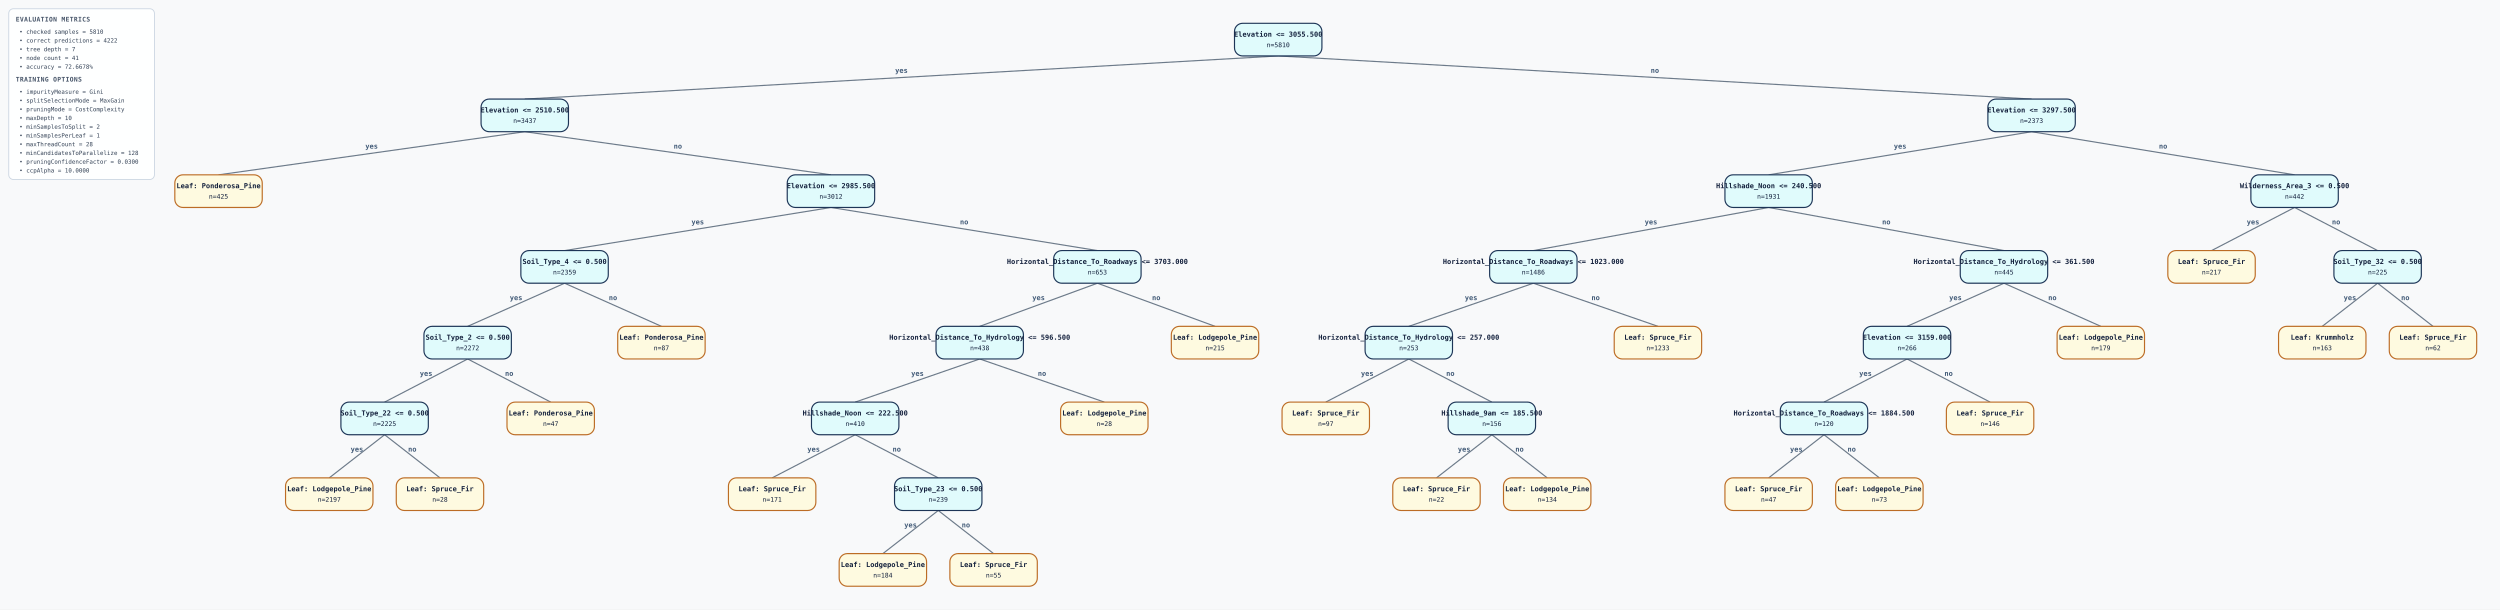
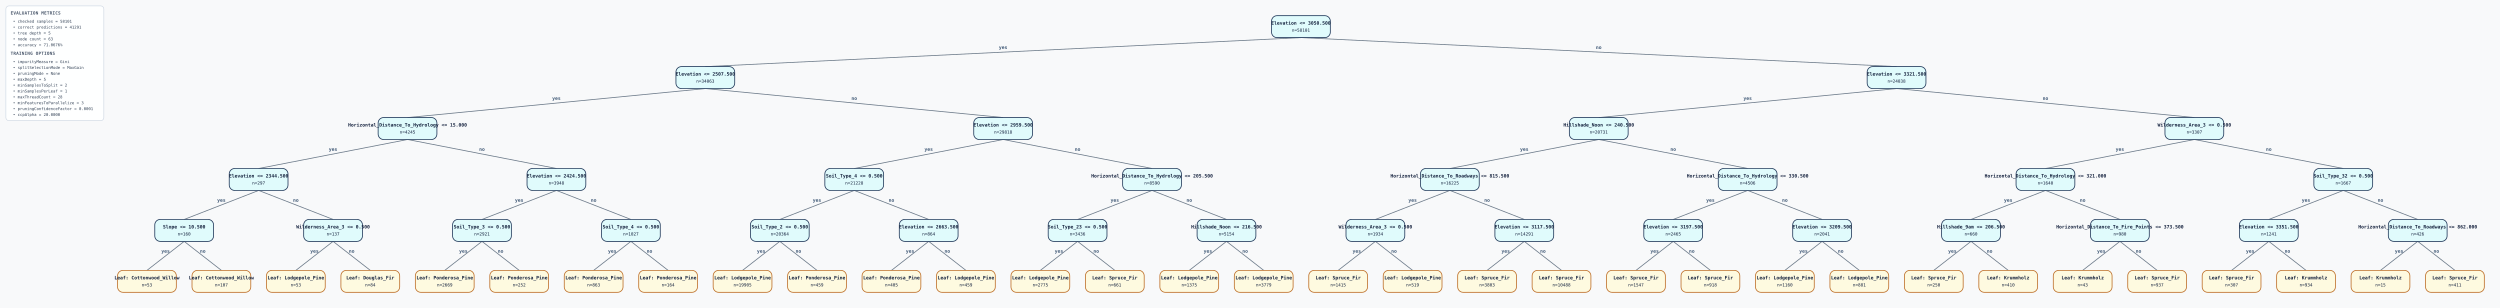
- <svg xmlns="http://www.w3.org/2000/svg" width="4290" height="1046" viewBox="0 0 4290 1046">
+ <svg xmlns="http://www.w3.org/2000/svg" width="6380" height="786" viewBox="0 0 6380 786">
  <style>
text { font-family: 'DejaVu Sans Mono', monospace; fill: #14213d; }
.edge { stroke: #6c7a89; stroke-width: 2; fill: none; }
.edge-label { font-size: 12px; font-weight: 700; fill: #415a77; }
.decision { fill: #e0fbfc; stroke: #1d3557; stroke-width: 2; }
.leaf { fill: #fefae0; stroke: #bc6c25; stroke-width: 2; }
.node-title { font-size: 12px; font-weight: 700; }
.node-meta { font-size: 11px; }
.card-bg { fill: #ffffff; fill-opacity: 0.92; stroke: #cbd5e1; stroke-width: 1.5; }
.card-header { font-size: 11px; font-weight: 800; fill: #475569; letter-spacing: 0.5px; }
.card-item { font-size: 10px; fill: #334155; }
</style>
-   <rect x="0" y="0" width="4290" height="1046" fill="#f8f9fa" />
-   <line class="edge" x1="2193.4" y1="96.0" x2="900.5" y2="170.0" />
-   <text class="edge-label" x="1546.9" y="125.0" text-anchor="middle">yes</text>
-   <line class="edge" x1="900.5" y1="226.0" x2="375.0" y2="300.0" />
-   <text class="edge-label" x="637.7" y="255.0" text-anchor="middle">yes</text>
-   <line class="edge" x1="900.5" y1="226.0" x2="1425.9" y2="300.0" />
-   <text class="edge-label" x="1163.2" y="255.0" text-anchor="middle">no</text>
-   <line class="edge" x1="1425.9" y1="356.0" x2="968.8" y2="430.0" />
-   <text class="edge-label" x="1197.3" y="385.0" text-anchor="middle">yes</text>
-   <line class="edge" x1="968.8" y1="486.0" x2="802.5" y2="560.0" />
-   <text class="edge-label" x="885.6" y="515.0" text-anchor="middle">yes</text>
-   <line class="edge" x1="802.5" y1="616.0" x2="660.0" y2="690.0" />
-   <text class="edge-label" x="731.2" y="645.0" text-anchor="middle">yes</text>
-   <line class="edge" x1="660.0" y1="746.0" x2="565.0" y2="820.0" />
-   <text class="edge-label" x="612.5" y="775.0" text-anchor="middle">yes</text>
-   <line class="edge" x1="660.0" y1="746.0" x2="755.0" y2="820.0" />
-   <text class="edge-label" x="707.5" y="775.0" text-anchor="middle">no</text>
-   <line class="edge" x1="802.5" y1="616.0" x2="945.0" y2="690.0" />
-   <text class="edge-label" x="873.8" y="645.0" text-anchor="middle">no</text>
-   <line class="edge" x1="968.8" y1="486.0" x2="1135.0" y2="560.0" />
-   <text class="edge-label" x="1051.9" y="515.0" text-anchor="middle">no</text>
-   <line class="edge" x1="1425.9" y1="356.0" x2="1883.1" y2="430.0" />
-   <text class="edge-label" x="1654.5" y="385.0" text-anchor="middle">no</text>
-   <line class="edge" x1="1883.1" y1="486.0" x2="1681.2" y2="560.0" />
-   <text class="edge-label" x="1782.2" y="515.0" text-anchor="middle">yes</text>
-   <line class="edge" x1="1681.2" y1="616.0" x2="1467.5" y2="690.0" />
-   <text class="edge-label" x="1574.4" y="645.0" text-anchor="middle">yes</text>
-   <line class="edge" x1="1467.5" y1="746.0" x2="1325.0" y2="820.0" />
-   <text class="edge-label" x="1396.2" y="775.0" text-anchor="middle">yes</text>
-   <line class="edge" x1="1467.5" y1="746.0" x2="1610.0" y2="820.0" />
-   <text class="edge-label" x="1538.8" y="775.0" text-anchor="middle">no</text>
-   <line class="edge" x1="1610.0" y1="876.0" x2="1515.0" y2="950.0" />
-   <text class="edge-label" x="1562.5" y="905.0" text-anchor="middle">yes</text>
-   <line class="edge" x1="1610.0" y1="876.0" x2="1705.0" y2="950.0" />
-   <text class="edge-label" x="1657.5" y="905.0" text-anchor="middle">no</text>
-   <line class="edge" x1="1681.2" y1="616.0" x2="1895.0" y2="690.0" />
-   <text class="edge-label" x="1788.1" y="645.0" text-anchor="middle">no</text>
-   <line class="edge" x1="1883.1" y1="486.0" x2="2085.0" y2="560.0" />
-   <text class="edge-label" x="1984.1" y="515.0" text-anchor="middle">no</text>
-   <line class="edge" x1="2193.4" y1="96.0" x2="3486.2" y2="170.0" />
-   <text class="edge-label" x="2839.8" y="125.0" text-anchor="middle">no</text>
-   <line class="edge" x1="3486.2" y1="226.0" x2="3035.0" y2="300.0" />
-   <text class="edge-label" x="3260.6" y="255.0" text-anchor="middle">yes</text>
-   <line class="edge" x1="3035.0" y1="356.0" x2="2631.2" y2="430.0" />
-   <text class="edge-label" x="2833.1" y="385.0" text-anchor="middle">yes</text>
-   <line class="edge" x1="2631.2" y1="486.0" x2="2417.5" y2="560.0" />
-   <text class="edge-label" x="2524.4" y="515.0" text-anchor="middle">yes</text>
-   <line class="edge" x1="2417.5" y1="616.0" x2="2275.0" y2="690.0" />
-   <text class="edge-label" x="2346.2" y="645.0" text-anchor="middle">yes</text>
-   <line class="edge" x1="2417.5" y1="616.0" x2="2560.0" y2="690.0" />
-   <text class="edge-label" x="2488.8" y="645.0" text-anchor="middle">no</text>
-   <line class="edge" x1="2560.0" y1="746.0" x2="2465.0" y2="820.0" />
-   <text class="edge-label" x="2512.5" y="775.0" text-anchor="middle">yes</text>
-   <line class="edge" x1="2560.0" y1="746.0" x2="2655.0" y2="820.0" />
-   <text class="edge-label" x="2607.5" y="775.0" text-anchor="middle">no</text>
-   <line class="edge" x1="2631.2" y1="486.0" x2="2845.0" y2="560.0" />
-   <text class="edge-label" x="2738.1" y="515.0" text-anchor="middle">no</text>
-   <line class="edge" x1="3035.0" y1="356.0" x2="3438.8" y2="430.0" />
-   <text class="edge-label" x="3236.9" y="385.0" text-anchor="middle">no</text>
-   <line class="edge" x1="3438.8" y1="486.0" x2="3272.5" y2="560.0" />
-   <text class="edge-label" x="3355.6" y="515.0" text-anchor="middle">yes</text>
-   <line class="edge" x1="3272.5" y1="616.0" x2="3130.0" y2="690.0" />
-   <text class="edge-label" x="3201.2" y="645.0" text-anchor="middle">yes</text>
-   <line class="edge" x1="3130.0" y1="746.0" x2="3035.0" y2="820.0" />
-   <text class="edge-label" x="3082.5" y="775.0" text-anchor="middle">yes</text>
-   <line class="edge" x1="3130.0" y1="746.0" x2="3225.0" y2="820.0" />
-   <text class="edge-label" x="3177.5" y="775.0" text-anchor="middle">no</text>
-   <line class="edge" x1="3272.5" y1="616.0" x2="3415.0" y2="690.0" />
-   <text class="edge-label" x="3343.8" y="645.0" text-anchor="middle">no</text>
-   <line class="edge" x1="3438.8" y1="486.0" x2="3605.0" y2="560.0" />
-   <text class="edge-label" x="3521.9" y="515.0" text-anchor="middle">no</text>
-   <line class="edge" x1="3486.2" y1="226.0" x2="3937.5" y2="300.0" />
-   <text class="edge-label" x="3711.9" y="255.0" text-anchor="middle">no</text>
-   <line class="edge" x1="3937.5" y1="356.0" x2="3795.0" y2="430.0" />
-   <text class="edge-label" x="3866.2" y="385.0" text-anchor="middle">yes</text>
-   <line class="edge" x1="3937.5" y1="356.0" x2="4080.0" y2="430.0" />
-   <text class="edge-label" x="4008.8" y="385.0" text-anchor="middle">no</text>
-   <line class="edge" x1="4080.0" y1="486.0" x2="3985.0" y2="560.0" />
-   <text class="edge-label" x="4032.5" y="515.0" text-anchor="middle">yes</text>
-   <line class="edge" x1="4080.0" y1="486.0" x2="4175.0" y2="560.0" />
-   <text class="edge-label" x="4127.5" y="515.0" text-anchor="middle">no</text>
-   <rect class="decision" x="2118.4" y="40.0" width="150" height="56" rx="14" ry="14" />
-   <text class="node-title" x="2193.4" y="63.0" text-anchor="middle">Elevation &lt;= 3055.500</text>
-   <text class="node-meta" x="2193.4" y="81.0" text-anchor="middle">n=5810</text>
-   <rect class="decision" x="825.5" y="170.0" width="150" height="56" rx="14" ry="14" />
-   <text class="node-title" x="900.5" y="193.0" text-anchor="middle">Elevation &lt;= 2510.500</text>
-   <text class="node-meta" x="900.5" y="211.0" text-anchor="middle">n=3437</text>
-   <rect class="leaf" x="300.0" y="300.0" width="150" height="56" rx="14" ry="14" />
-   <text class="node-title" x="375.0" y="323.0" text-anchor="middle">Leaf: Ponderosa_Pine</text>
-   <text class="node-meta" x="375.0" y="341.0" text-anchor="middle">n=425</text>
-   <rect class="decision" x="1350.9" y="300.0" width="150" height="56" rx="14" ry="14" />
-   <text class="node-title" x="1425.9" y="323.0" text-anchor="middle">Elevation &lt;= 2985.500</text>
-   <text class="node-meta" x="1425.9" y="341.0" text-anchor="middle">n=3012</text>
-   <rect class="decision" x="893.8" y="430.0" width="150" height="56" rx="14" ry="14" />
-   <text class="node-title" x="968.8" y="453.0" text-anchor="middle">Soil_Type_4 &lt;= 0.500</text>
-   <text class="node-meta" x="968.8" y="471.0" text-anchor="middle">n=2359</text>
-   <rect class="decision" x="727.5" y="560.0" width="150" height="56" rx="14" ry="14" />
-   <text class="node-title" x="802.5" y="583.0" text-anchor="middle">Soil_Type_2 &lt;= 0.500</text>
-   <text class="node-meta" x="802.5" y="601.0" text-anchor="middle">n=2272</text>
-   <rect class="decision" x="585.0" y="690.0" width="150" height="56" rx="14" ry="14" />
-   <text class="node-title" x="660.0" y="713.0" text-anchor="middle">Soil_Type_22 &lt;= 0.500</text>
-   <text class="node-meta" x="660.0" y="731.0" text-anchor="middle">n=2225</text>
-   <rect class="leaf" x="490.0" y="820.0" width="150" height="56" rx="14" ry="14" />
-   <text class="node-title" x="565.0" y="843.0" text-anchor="middle">Leaf: Lodgepole_Pine</text>
-   <text class="node-meta" x="565.0" y="861.0" text-anchor="middle">n=2197</text>
-   <rect class="leaf" x="680.0" y="820.0" width="150" height="56" rx="14" ry="14" />
-   <text class="node-title" x="755.0" y="843.0" text-anchor="middle">Leaf: Spruce_Fir</text>
-   <text class="node-meta" x="755.0" y="861.0" text-anchor="middle">n=28</text>
+   <rect x="0" y="0" width="6380" height="786" fill="#f8f9fa" />
+   <line class="edge" x1="3320.0" y1="96.0" x2="1800.0" y2="170.0" />
+   <text class="edge-label" x="2560.0" y="125.0" text-anchor="middle">yes</text>
+   <line class="edge" x1="1800.0" y1="226.0" x2="1040.0" y2="300.0" />
+   <text class="edge-label" x="1420.0" y="255.0" text-anchor="middle">yes</text>
+   <line class="edge" x1="1040.0" y1="356.0" x2="660.0" y2="430.0" />
+   <text class="edge-label" x="850.0" y="385.0" text-anchor="middle">yes</text>
+   <line class="edge" x1="660.0" y1="486.0" x2="470.0" y2="560.0" />
+   <text class="edge-label" x="565.0" y="515.0" text-anchor="middle">yes</text>
+   <line class="edge" x1="470.0" y1="616.0" x2="375.0" y2="690.0" />
+   <text class="edge-label" x="422.5" y="645.0" text-anchor="middle">yes</text>
+   <line class="edge" x1="470.0" y1="616.0" x2="565.0" y2="690.0" />
+   <text class="edge-label" x="517.5" y="645.0" text-anchor="middle">no</text>
+   <line class="edge" x1="660.0" y1="486.0" x2="850.0" y2="560.0" />
+   <text class="edge-label" x="755.0" y="515.0" text-anchor="middle">no</text>
+   <line class="edge" x1="850.0" y1="616.0" x2="755.0" y2="690.0" />
+   <text class="edge-label" x="802.5" y="645.0" text-anchor="middle">yes</text>
+   <line class="edge" x1="850.0" y1="616.0" x2="945.0" y2="690.0" />
+   <text class="edge-label" x="897.5" y="645.0" text-anchor="middle">no</text>
+   <line class="edge" x1="1040.0" y1="356.0" x2="1420.0" y2="430.0" />
+   <text class="edge-label" x="1230.0" y="385.0" text-anchor="middle">no</text>
+   <line class="edge" x1="1420.0" y1="486.0" x2="1230.0" y2="560.0" />
+   <text class="edge-label" x="1325.0" y="515.0" text-anchor="middle">yes</text>
+   <line class="edge" x1="1230.0" y1="616.0" x2="1135.0" y2="690.0" />
+   <text class="edge-label" x="1182.5" y="645.0" text-anchor="middle">yes</text>
+   <line class="edge" x1="1230.0" y1="616.0" x2="1325.0" y2="690.0" />
+   <text class="edge-label" x="1277.5" y="645.0" text-anchor="middle">no</text>
+   <line class="edge" x1="1420.0" y1="486.0" x2="1610.0" y2="560.0" />
+   <text class="edge-label" x="1515.0" y="515.0" text-anchor="middle">no</text>
+   <line class="edge" x1="1610.0" y1="616.0" x2="1515.0" y2="690.0" />
+   <text class="edge-label" x="1562.5" y="645.0" text-anchor="middle">yes</text>
+   <line class="edge" x1="1610.0" y1="616.0" x2="1705.0" y2="690.0" />
+   <text class="edge-label" x="1657.5" y="645.0" text-anchor="middle">no</text>
+   <line class="edge" x1="1800.0" y1="226.0" x2="2560.0" y2="300.0" />
+   <text class="edge-label" x="2180.0" y="255.0" text-anchor="middle">no</text>
+   <line class="edge" x1="2560.0" y1="356.0" x2="2180.0" y2="430.0" />
+   <text class="edge-label" x="2370.0" y="385.0" text-anchor="middle">yes</text>
+   <line class="edge" x1="2180.0" y1="486.0" x2="1990.0" y2="560.0" />
+   <text class="edge-label" x="2085.0" y="515.0" text-anchor="middle">yes</text>
+   <line class="edge" x1="1990.0" y1="616.0" x2="1895.0" y2="690.0" />
+   <text class="edge-label" x="1942.5" y="645.0" text-anchor="middle">yes</text>
+   <line class="edge" x1="1990.0" y1="616.0" x2="2085.0" y2="690.0" />
+   <text class="edge-label" x="2037.5" y="645.0" text-anchor="middle">no</text>
+   <line class="edge" x1="2180.0" y1="486.0" x2="2370.0" y2="560.0" />
+   <text class="edge-label" x="2275.0" y="515.0" text-anchor="middle">no</text>
+   <line class="edge" x1="2370.0" y1="616.0" x2="2275.0" y2="690.0" />
+   <text class="edge-label" x="2322.5" y="645.0" text-anchor="middle">yes</text>
+   <line class="edge" x1="2370.0" y1="616.0" x2="2465.0" y2="690.0" />
+   <text class="edge-label" x="2417.5" y="645.0" text-anchor="middle">no</text>
+   <line class="edge" x1="2560.0" y1="356.0" x2="2940.0" y2="430.0" />
+   <text class="edge-label" x="2750.0" y="385.0" text-anchor="middle">no</text>
+   <line class="edge" x1="2940.0" y1="486.0" x2="2750.0" y2="560.0" />
+   <text class="edge-label" x="2845.0" y="515.0" text-anchor="middle">yes</text>
+   <line class="edge" x1="2750.0" y1="616.0" x2="2655.0" y2="690.0" />
+   <text class="edge-label" x="2702.5" y="645.0" text-anchor="middle">yes</text>
+   <line class="edge" x1="2750.0" y1="616.0" x2="2845.0" y2="690.0" />
+   <text class="edge-label" x="2797.5" y="645.0" text-anchor="middle">no</text>
+   <line class="edge" x1="2940.0" y1="486.0" x2="3130.0" y2="560.0" />
+   <text class="edge-label" x="3035.0" y="515.0" text-anchor="middle">no</text>
+   <line class="edge" x1="3130.0" y1="616.0" x2="3035.0" y2="690.0" />
+   <text class="edge-label" x="3082.5" y="645.0" text-anchor="middle">yes</text>
+   <line class="edge" x1="3130.0" y1="616.0" x2="3225.0" y2="690.0" />
+   <text class="edge-label" x="3177.5" y="645.0" text-anchor="middle">no</text>
+   <line class="edge" x1="3320.0" y1="96.0" x2="4840.0" y2="170.0" />
+   <text class="edge-label" x="4080.0" y="125.0" text-anchor="middle">no</text>
+   <line class="edge" x1="4840.0" y1="226.0" x2="4080.0" y2="300.0" />
+   <text class="edge-label" x="4460.0" y="255.0" text-anchor="middle">yes</text>
+   <line class="edge" x1="4080.0" y1="356.0" x2="3700.0" y2="430.0" />
+   <text class="edge-label" x="3890.0" y="385.0" text-anchor="middle">yes</text>
+   <line class="edge" x1="3700.0" y1="486.0" x2="3510.0" y2="560.0" />
+   <text class="edge-label" x="3605.0" y="515.0" text-anchor="middle">yes</text>
+   <line class="edge" x1="3510.0" y1="616.0" x2="3415.0" y2="690.0" />
+   <text class="edge-label" x="3462.5" y="645.0" text-anchor="middle">yes</text>
+   <line class="edge" x1="3510.0" y1="616.0" x2="3605.0" y2="690.0" />
+   <text class="edge-label" x="3557.5" y="645.0" text-anchor="middle">no</text>
+   <line class="edge" x1="3700.0" y1="486.0" x2="3890.0" y2="560.0" />
+   <text class="edge-label" x="3795.0" y="515.0" text-anchor="middle">no</text>
+   <line class="edge" x1="3890.0" y1="616.0" x2="3795.0" y2="690.0" />
+   <text class="edge-label" x="3842.5" y="645.0" text-anchor="middle">yes</text>
+   <line class="edge" x1="3890.0" y1="616.0" x2="3985.0" y2="690.0" />
+   <text class="edge-label" x="3937.5" y="645.0" text-anchor="middle">no</text>
+   <line class="edge" x1="4080.0" y1="356.0" x2="4460.0" y2="430.0" />
+   <text class="edge-label" x="4270.0" y="385.0" text-anchor="middle">no</text>
+   <line class="edge" x1="4460.0" y1="486.0" x2="4270.0" y2="560.0" />
+   <text class="edge-label" x="4365.0" y="515.0" text-anchor="middle">yes</text>
+   <line class="edge" x1="4270.0" y1="616.0" x2="4175.0" y2="690.0" />
+   <text class="edge-label" x="4222.5" y="645.0" text-anchor="middle">yes</text>
+   <line class="edge" x1="4270.0" y1="616.0" x2="4365.0" y2="690.0" />
+   <text class="edge-label" x="4317.5" y="645.0" text-anchor="middle">no</text>
+   <line class="edge" x1="4460.0" y1="486.0" x2="4650.0" y2="560.0" />
+   <text class="edge-label" x="4555.0" y="515.0" text-anchor="middle">no</text>
+   <line class="edge" x1="4650.0" y1="616.0" x2="4555.0" y2="690.0" />
+   <text class="edge-label" x="4602.5" y="645.0" text-anchor="middle">yes</text>
+   <line class="edge" x1="4650.0" y1="616.0" x2="4745.0" y2="690.0" />
+   <text class="edge-label" x="4697.5" y="645.0" text-anchor="middle">no</text>
+   <line class="edge" x1="4840.0" y1="226.0" x2="5600.0" y2="300.0" />
+   <text class="edge-label" x="5220.0" y="255.0" text-anchor="middle">no</text>
+   <line class="edge" x1="5600.0" y1="356.0" x2="5220.0" y2="430.0" />
+   <text class="edge-label" x="5410.0" y="385.0" text-anchor="middle">yes</text>
+   <line class="edge" x1="5220.0" y1="486.0" x2="5030.0" y2="560.0" />
+   <text class="edge-label" x="5125.0" y="515.0" text-anchor="middle">yes</text>
+   <line class="edge" x1="5030.0" y1="616.0" x2="4935.0" y2="690.0" />
+   <text class="edge-label" x="4982.5" y="645.0" text-anchor="middle">yes</text>
+   <line class="edge" x1="5030.0" y1="616.0" x2="5125.0" y2="690.0" />
+   <text class="edge-label" x="5077.5" y="645.0" text-anchor="middle">no</text>
+   <line class="edge" x1="5220.0" y1="486.0" x2="5410.0" y2="560.0" />
+   <text class="edge-label" x="5315.0" y="515.0" text-anchor="middle">no</text>
+   <line class="edge" x1="5410.0" y1="616.0" x2="5315.0" y2="690.0" />
+   <text class="edge-label" x="5362.5" y="645.0" text-anchor="middle">yes</text>
+   <line class="edge" x1="5410.0" y1="616.0" x2="5505.0" y2="690.0" />
+   <text class="edge-label" x="5457.5" y="645.0" text-anchor="middle">no</text>
+   <line class="edge" x1="5600.0" y1="356.0" x2="5980.0" y2="430.0" />
+   <text class="edge-label" x="5790.0" y="385.0" text-anchor="middle">no</text>
+   <line class="edge" x1="5980.0" y1="486.0" x2="5790.0" y2="560.0" />
+   <text class="edge-label" x="5885.0" y="515.0" text-anchor="middle">yes</text>
+   <line class="edge" x1="5790.0" y1="616.0" x2="5695.0" y2="690.0" />
+   <text class="edge-label" x="5742.5" y="645.0" text-anchor="middle">yes</text>
+   <line class="edge" x1="5790.0" y1="616.0" x2="5885.0" y2="690.0" />
+   <text class="edge-label" x="5837.5" y="645.0" text-anchor="middle">no</text>
+   <line class="edge" x1="5980.0" y1="486.0" x2="6170.0" y2="560.0" />
+   <text class="edge-label" x="6075.0" y="515.0" text-anchor="middle">no</text>
+   <line class="edge" x1="6170.0" y1="616.0" x2="6075.0" y2="690.0" />
+   <text class="edge-label" x="6122.5" y="645.0" text-anchor="middle">yes</text>
+   <line class="edge" x1="6170.0" y1="616.0" x2="6265.0" y2="690.0" />
+   <text class="edge-label" x="6217.5" y="645.0" text-anchor="middle">no</text>
+   <rect class="decision" x="3245.0" y="40.0" width="150" height="56" rx="14" ry="14" />
+   <text class="node-title" x="3320.0" y="63.0" text-anchor="middle">Elevation &lt;= 3050.500</text>
+   <text class="node-meta" x="3320.0" y="81.0" text-anchor="middle">n=58101</text>
+   <rect class="decision" x="1725.0" y="170.0" width="150" height="56" rx="14" ry="14" />
+   <text class="node-title" x="1800.0" y="193.0" text-anchor="middle">Elevation &lt;= 2507.500</text>
+   <text class="node-meta" x="1800.0" y="211.0" text-anchor="middle">n=34063</text>
+   <rect class="decision" x="965.0" y="300.0" width="150" height="56" rx="14" ry="14" />
+   <text class="node-title" x="1040.0" y="323.0" text-anchor="middle">Horizontal_Distance_To_Hydrology &lt;= 15.000</text>
+   <text class="node-meta" x="1040.0" y="341.0" text-anchor="middle">n=4245</text>
+   <rect class="decision" x="585.0" y="430.0" width="150" height="56" rx="14" ry="14" />
+   <text class="node-title" x="660.0" y="453.0" text-anchor="middle">Elevation &lt;= 2344.500</text>
+   <text class="node-meta" x="660.0" y="471.0" text-anchor="middle">n=297</text>
+   <rect class="decision" x="395.0" y="560.0" width="150" height="56" rx="14" ry="14" />
+   <text class="node-title" x="470.0" y="583.0" text-anchor="middle">Slope &lt;= 10.500</text>
+   <text class="node-meta" x="470.0" y="601.0" text-anchor="middle">n=160</text>
+   <rect class="leaf" x="300.0" y="690.0" width="150" height="56" rx="14" ry="14" />
+   <text class="node-title" x="375.0" y="713.0" text-anchor="middle">Leaf: Cottonwood_Willow</text>
+   <text class="node-meta" x="375.0" y="731.0" text-anchor="middle">n=53</text>
+   <rect class="leaf" x="490.0" y="690.0" width="150" height="56" rx="14" ry="14" />
+   <text class="node-title" x="565.0" y="713.0" text-anchor="middle">Leaf: Cottonwood_Willow</text>
+   <text class="node-meta" x="565.0" y="731.0" text-anchor="middle">n=107</text>
+   <rect class="decision" x="775.0" y="560.0" width="150" height="56" rx="14" ry="14" />
+   <text class="node-title" x="850.0" y="583.0" text-anchor="middle">Wilderness_Area_3 &lt;= 0.500</text>
+   <text class="node-meta" x="850.0" y="601.0" text-anchor="middle">n=137</text>
+   <rect class="leaf" x="680.0" y="690.0" width="150" height="56" rx="14" ry="14" />
+   <text class="node-title" x="755.0" y="713.0" text-anchor="middle">Leaf: Lodgepole_Pine</text>
+   <text class="node-meta" x="755.0" y="731.0" text-anchor="middle">n=53</text>
  <rect class="leaf" x="870.0" y="690.0" width="150" height="56" rx="14" ry="14" />
-   <text class="node-title" x="945.0" y="713.0" text-anchor="middle">Leaf: Ponderosa_Pine</text>
-   <text class="node-meta" x="945.0" y="731.0" text-anchor="middle">n=47</text>
-   <rect class="leaf" x="1060.0" y="560.0" width="150" height="56" rx="14" ry="14" />
-   <text class="node-title" x="1135.0" y="583.0" text-anchor="middle">Leaf: Ponderosa_Pine</text>
-   <text class="node-meta" x="1135.0" y="601.0" text-anchor="middle">n=87</text>
-   <rect class="decision" x="1808.1" y="430.0" width="150" height="56" rx="14" ry="14" />
-   <text class="node-title" x="1883.1" y="453.0" text-anchor="middle">Horizontal_Distance_To_Roadways &lt;= 3703.000</text>
-   <text class="node-meta" x="1883.1" y="471.0" text-anchor="middle">n=653</text>
-   <rect class="decision" x="1606.2" y="560.0" width="150" height="56" rx="14" ry="14" />
-   <text class="node-title" x="1681.2" y="583.0" text-anchor="middle">Horizontal_Distance_To_Hydrology &lt;= 596.500</text>
-   <text class="node-meta" x="1681.2" y="601.0" text-anchor="middle">n=438</text>
-   <rect class="decision" x="1392.5" y="690.0" width="150" height="56" rx="14" ry="14" />
-   <text class="node-title" x="1467.5" y="713.0" text-anchor="middle">Hillshade_Noon &lt;= 222.500</text>
-   <text class="node-meta" x="1467.5" y="731.0" text-anchor="middle">n=410</text>
-   <rect class="leaf" x="1250.0" y="820.0" width="150" height="56" rx="14" ry="14" />
-   <text class="node-title" x="1325.0" y="843.0" text-anchor="middle">Leaf: Spruce_Fir</text>
-   <text class="node-meta" x="1325.0" y="861.0" text-anchor="middle">n=171</text>
-   <rect class="decision" x="1535.0" y="820.0" width="150" height="56" rx="14" ry="14" />
-   <text class="node-title" x="1610.0" y="843.0" text-anchor="middle">Soil_Type_23 &lt;= 0.500</text>
-   <text class="node-meta" x="1610.0" y="861.0" text-anchor="middle">n=239</text>
-   <rect class="leaf" x="1440.0" y="950.0" width="150" height="56" rx="14" ry="14" />
-   <text class="node-title" x="1515.0" y="973.0" text-anchor="middle">Leaf: Lodgepole_Pine</text>
-   <text class="node-meta" x="1515.0" y="991.0" text-anchor="middle">n=184</text>
-   <rect class="leaf" x="1630.0" y="950.0" width="150" height="56" rx="14" ry="14" />
-   <text class="node-title" x="1705.0" y="973.0" text-anchor="middle">Leaf: Spruce_Fir</text>
-   <text class="node-meta" x="1705.0" y="991.0" text-anchor="middle">n=55</text>
+   <text class="node-title" x="945.0" y="713.0" text-anchor="middle">Leaf: Douglas_Fir</text>
+   <text class="node-meta" x="945.0" y="731.0" text-anchor="middle">n=84</text>
+   <rect class="decision" x="1345.0" y="430.0" width="150" height="56" rx="14" ry="14" />
+   <text class="node-title" x="1420.0" y="453.0" text-anchor="middle">Elevation &lt;= 2424.500</text>
+   <text class="node-meta" x="1420.0" y="471.0" text-anchor="middle">n=3948</text>
+   <rect class="decision" x="1155.0" y="560.0" width="150" height="56" rx="14" ry="14" />
+   <text class="node-title" x="1230.0" y="583.0" text-anchor="middle">Soil_Type_3 &lt;= 0.500</text>
+   <text class="node-meta" x="1230.0" y="601.0" text-anchor="middle">n=2921</text>
+   <rect class="leaf" x="1060.0" y="690.0" width="150" height="56" rx="14" ry="14" />
+   <text class="node-title" x="1135.0" y="713.0" text-anchor="middle">Leaf: Ponderosa_Pine</text>
+   <text class="node-meta" x="1135.0" y="731.0" text-anchor="middle">n=2669</text>
+   <rect class="leaf" x="1250.0" y="690.0" width="150" height="56" rx="14" ry="14" />
+   <text class="node-title" x="1325.0" y="713.0" text-anchor="middle">Leaf: Ponderosa_Pine</text>
+   <text class="node-meta" x="1325.0" y="731.0" text-anchor="middle">n=252</text>
+   <rect class="decision" x="1535.0" y="560.0" width="150" height="56" rx="14" ry="14" />
+   <text class="node-title" x="1610.0" y="583.0" text-anchor="middle">Soil_Type_4 &lt;= 0.500</text>
+   <text class="node-meta" x="1610.0" y="601.0" text-anchor="middle">n=1027</text>
+   <rect class="leaf" x="1440.0" y="690.0" width="150" height="56" rx="14" ry="14" />
+   <text class="node-title" x="1515.0" y="713.0" text-anchor="middle">Leaf: Ponderosa_Pine</text>
+   <text class="node-meta" x="1515.0" y="731.0" text-anchor="middle">n=863</text>
+   <rect class="leaf" x="1630.0" y="690.0" width="150" height="56" rx="14" ry="14" />
+   <text class="node-title" x="1705.0" y="713.0" text-anchor="middle">Leaf: Ponderosa_Pine</text>
+   <text class="node-meta" x="1705.0" y="731.0" text-anchor="middle">n=164</text>
+   <rect class="decision" x="2485.0" y="300.0" width="150" height="56" rx="14" ry="14" />
+   <text class="node-title" x="2560.0" y="323.0" text-anchor="middle">Elevation &lt;= 2959.500</text>
+   <text class="node-meta" x="2560.0" y="341.0" text-anchor="middle">n=29818</text>
+   <rect class="decision" x="2105.0" y="430.0" width="150" height="56" rx="14" ry="14" />
+   <text class="node-title" x="2180.0" y="453.0" text-anchor="middle">Soil_Type_4 &lt;= 0.500</text>
+   <text class="node-meta" x="2180.0" y="471.0" text-anchor="middle">n=21228</text>
+   <rect class="decision" x="1915.0" y="560.0" width="150" height="56" rx="14" ry="14" />
+   <text class="node-title" x="1990.0" y="583.0" text-anchor="middle">Soil_Type_2 &lt;= 0.500</text>
+   <text class="node-meta" x="1990.0" y="601.0" text-anchor="middle">n=20364</text>
  <rect class="leaf" x="1820.0" y="690.0" width="150" height="56" rx="14" ry="14" />
  <text class="node-title" x="1895.0" y="713.0" text-anchor="middle">Leaf: Lodgepole_Pine</text>
-   <text class="node-meta" x="1895.0" y="731.0" text-anchor="middle">n=28</text>
-   <rect class="leaf" x="2010.0" y="560.0" width="150" height="56" rx="14" ry="14" />
-   <text class="node-title" x="2085.0" y="583.0" text-anchor="middle">Leaf: Lodgepole_Pine</text>
-   <text class="node-meta" x="2085.0" y="601.0" text-anchor="middle">n=215</text>
-   <rect class="decision" x="3411.2" y="170.0" width="150" height="56" rx="14" ry="14" />
-   <text class="node-title" x="3486.2" y="193.0" text-anchor="middle">Elevation &lt;= 3297.500</text>
-   <text class="node-meta" x="3486.2" y="211.0" text-anchor="middle">n=2373</text>
-   <rect class="decision" x="2960.0" y="300.0" width="150" height="56" rx="14" ry="14" />
-   <text class="node-title" x="3035.0" y="323.0" text-anchor="middle">Hillshade_Noon &lt;= 240.500</text>
-   <text class="node-meta" x="3035.0" y="341.0" text-anchor="middle">n=1931</text>
-   <rect class="decision" x="2556.2" y="430.0" width="150" height="56" rx="14" ry="14" />
-   <text class="node-title" x="2631.2" y="453.0" text-anchor="middle">Horizontal_Distance_To_Roadways &lt;= 1023.000</text>
-   <text class="node-meta" x="2631.2" y="471.0" text-anchor="middle">n=1486</text>
-   <rect class="decision" x="2342.5" y="560.0" width="150" height="56" rx="14" ry="14" />
-   <text class="node-title" x="2417.5" y="583.0" text-anchor="middle">Horizontal_Distance_To_Hydrology &lt;= 257.000</text>
-   <text class="node-meta" x="2417.5" y="601.0" text-anchor="middle">n=253</text>
+   <text class="node-meta" x="1895.0" y="731.0" text-anchor="middle">n=19905</text>
+   <rect class="leaf" x="2010.0" y="690.0" width="150" height="56" rx="14" ry="14" />
+   <text class="node-title" x="2085.0" y="713.0" text-anchor="middle">Leaf: Ponderosa_Pine</text>
+   <text class="node-meta" x="2085.0" y="731.0" text-anchor="middle">n=459</text>
+   <rect class="decision" x="2295.0" y="560.0" width="150" height="56" rx="14" ry="14" />
+   <text class="node-title" x="2370.0" y="583.0" text-anchor="middle">Elevation &lt;= 2663.500</text>
+   <text class="node-meta" x="2370.0" y="601.0" text-anchor="middle">n=864</text>
  <rect class="leaf" x="2200.0" y="690.0" width="150" height="56" rx="14" ry="14" />
-   <text class="node-title" x="2275.0" y="713.0" text-anchor="middle">Leaf: Spruce_Fir</text>
-   <text class="node-meta" x="2275.0" y="731.0" text-anchor="middle">n=97</text>
-   <rect class="decision" x="2485.0" y="690.0" width="150" height="56" rx="14" ry="14" />
-   <text class="node-title" x="2560.0" y="713.0" text-anchor="middle">Hillshade_9am &lt;= 185.500</text>
-   <text class="node-meta" x="2560.0" y="731.0" text-anchor="middle">n=156</text>
-   <rect class="leaf" x="2390.0" y="820.0" width="150" height="56" rx="14" ry="14" />
-   <text class="node-title" x="2465.0" y="843.0" text-anchor="middle">Leaf: Spruce_Fir</text>
-   <text class="node-meta" x="2465.0" y="861.0" text-anchor="middle">n=22</text>
-   <rect class="leaf" x="2580.0" y="820.0" width="150" height="56" rx="14" ry="14" />
-   <text class="node-title" x="2655.0" y="843.0" text-anchor="middle">Leaf: Lodgepole_Pine</text>
-   <text class="node-meta" x="2655.0" y="861.0" text-anchor="middle">n=134</text>
-   <rect class="leaf" x="2770.0" y="560.0" width="150" height="56" rx="14" ry="14" />
-   <text class="node-title" x="2845.0" y="583.0" text-anchor="middle">Leaf: Spruce_Fir</text>
-   <text class="node-meta" x="2845.0" y="601.0" text-anchor="middle">n=1233</text>
-   <rect class="decision" x="3363.8" y="430.0" width="150" height="56" rx="14" ry="14" />
-   <text class="node-title" x="3438.8" y="453.0" text-anchor="middle">Horizontal_Distance_To_Hydrology &lt;= 361.500</text>
-   <text class="node-meta" x="3438.8" y="471.0" text-anchor="middle">n=445</text>
-   <rect class="decision" x="3197.5" y="560.0" width="150" height="56" rx="14" ry="14" />
-   <text class="node-title" x="3272.5" y="583.0" text-anchor="middle">Elevation &lt;= 3159.000</text>
-   <text class="node-meta" x="3272.5" y="601.0" text-anchor="middle">n=266</text>
-   <rect class="decision" x="3055.0" y="690.0" width="150" height="56" rx="14" ry="14" />
-   <text class="node-title" x="3130.0" y="713.0" text-anchor="middle">Horizontal_Distance_To_Roadways &lt;= 1884.500</text>
-   <text class="node-meta" x="3130.0" y="731.0" text-anchor="middle">n=120</text>
-   <rect class="leaf" x="2960.0" y="820.0" width="150" height="56" rx="14" ry="14" />
-   <text class="node-title" x="3035.0" y="843.0" text-anchor="middle">Leaf: Spruce_Fir</text>
-   <text class="node-meta" x="3035.0" y="861.0" text-anchor="middle">n=47</text>
-   <rect class="leaf" x="3150.0" y="820.0" width="150" height="56" rx="14" ry="14" />
-   <text class="node-title" x="3225.0" y="843.0" text-anchor="middle">Leaf: Lodgepole_Pine</text>
-   <text class="node-meta" x="3225.0" y="861.0" text-anchor="middle">n=73</text>
+   <text class="node-title" x="2275.0" y="713.0" text-anchor="middle">Leaf: Ponderosa_Pine</text>
+   <text class="node-meta" x="2275.0" y="731.0" text-anchor="middle">n=405</text>
+   <rect class="leaf" x="2390.0" y="690.0" width="150" height="56" rx="14" ry="14" />
+   <text class="node-title" x="2465.0" y="713.0" text-anchor="middle">Leaf: Lodgepole_Pine</text>
+   <text class="node-meta" x="2465.0" y="731.0" text-anchor="middle">n=459</text>
+   <rect class="decision" x="2865.0" y="430.0" width="150" height="56" rx="14" ry="14" />
+   <text class="node-title" x="2940.0" y="453.0" text-anchor="middle">Horizontal_Distance_To_Hydrology &lt;= 205.500</text>
+   <text class="node-meta" x="2940.0" y="471.0" text-anchor="middle">n=8590</text>
+   <rect class="decision" x="2675.0" y="560.0" width="150" height="56" rx="14" ry="14" />
+   <text class="node-title" x="2750.0" y="583.0" text-anchor="middle">Soil_Type_23 &lt;= 0.500</text>
+   <text class="node-meta" x="2750.0" y="601.0" text-anchor="middle">n=3436</text>
+   <rect class="leaf" x="2580.0" y="690.0" width="150" height="56" rx="14" ry="14" />
+   <text class="node-title" x="2655.0" y="713.0" text-anchor="middle">Leaf: Lodgepole_Pine</text>
+   <text class="node-meta" x="2655.0" y="731.0" text-anchor="middle">n=2775</text>
+   <rect class="leaf" x="2770.0" y="690.0" width="150" height="56" rx="14" ry="14" />
+   <text class="node-title" x="2845.0" y="713.0" text-anchor="middle">Leaf: Spruce_Fir</text>
+   <text class="node-meta" x="2845.0" y="731.0" text-anchor="middle">n=661</text>
+   <rect class="decision" x="3055.0" y="560.0" width="150" height="56" rx="14" ry="14" />
+   <text class="node-title" x="3130.0" y="583.0" text-anchor="middle">Hillshade_Noon &lt;= 216.500</text>
+   <text class="node-meta" x="3130.0" y="601.0" text-anchor="middle">n=5154</text>
+   <rect class="leaf" x="2960.0" y="690.0" width="150" height="56" rx="14" ry="14" />
+   <text class="node-title" x="3035.0" y="713.0" text-anchor="middle">Leaf: Lodgepole_Pine</text>
+   <text class="node-meta" x="3035.0" y="731.0" text-anchor="middle">n=1375</text>
+   <rect class="leaf" x="3150.0" y="690.0" width="150" height="56" rx="14" ry="14" />
+   <text class="node-title" x="3225.0" y="713.0" text-anchor="middle">Leaf: Lodgepole_Pine</text>
+   <text class="node-meta" x="3225.0" y="731.0" text-anchor="middle">n=3779</text>
+   <rect class="decision" x="4765.0" y="170.0" width="150" height="56" rx="14" ry="14" />
+   <text class="node-title" x="4840.0" y="193.0" text-anchor="middle">Elevation &lt;= 3321.500</text>
+   <text class="node-meta" x="4840.0" y="211.0" text-anchor="middle">n=24038</text>
+   <rect class="decision" x="4005.0" y="300.0" width="150" height="56" rx="14" ry="14" />
+   <text class="node-title" x="4080.0" y="323.0" text-anchor="middle">Hillshade_Noon &lt;= 240.500</text>
+   <text class="node-meta" x="4080.0" y="341.0" text-anchor="middle">n=20731</text>
+   <rect class="decision" x="3625.0" y="430.0" width="150" height="56" rx="14" ry="14" />
+   <text class="node-title" x="3700.0" y="453.0" text-anchor="middle">Horizontal_Distance_To_Roadways &lt;= 815.500</text>
+   <text class="node-meta" x="3700.0" y="471.0" text-anchor="middle">n=16225</text>
+   <rect class="decision" x="3435.0" y="560.0" width="150" height="56" rx="14" ry="14" />
+   <text class="node-title" x="3510.0" y="583.0" text-anchor="middle">Wilderness_Area_3 &lt;= 0.500</text>
+   <text class="node-meta" x="3510.0" y="601.0" text-anchor="middle">n=1934</text>
  <rect class="leaf" x="3340.0" y="690.0" width="150" height="56" rx="14" ry="14" />
  <text class="node-title" x="3415.0" y="713.0" text-anchor="middle">Leaf: Spruce_Fir</text>
-   <text class="node-meta" x="3415.0" y="731.0" text-anchor="middle">n=146</text>
-   <rect class="leaf" x="3530.0" y="560.0" width="150" height="56" rx="14" ry="14" />
-   <text class="node-title" x="3605.0" y="583.0" text-anchor="middle">Leaf: Lodgepole_Pine</text>
-   <text class="node-meta" x="3605.0" y="601.0" text-anchor="middle">n=179</text>
-   <rect class="decision" x="3862.5" y="300.0" width="150" height="56" rx="14" ry="14" />
-   <text class="node-title" x="3937.5" y="323.0" text-anchor="middle">Wilderness_Area_3 &lt;= 0.500</text>
-   <text class="node-meta" x="3937.5" y="341.0" text-anchor="middle">n=442</text>
-   <rect class="leaf" x="3720.0" y="430.0" width="150" height="56" rx="14" ry="14" />
-   <text class="node-title" x="3795.0" y="453.0" text-anchor="middle">Leaf: Spruce_Fir</text>
-   <text class="node-meta" x="3795.0" y="471.0" text-anchor="middle">n=217</text>
-   <rect class="decision" x="4005.0" y="430.0" width="150" height="56" rx="14" ry="14" />
-   <text class="node-title" x="4080.0" y="453.0" text-anchor="middle">Soil_Type_32 &lt;= 0.500</text>
-   <text class="node-meta" x="4080.0" y="471.0" text-anchor="middle">n=225</text>
-   <rect class="leaf" x="3910.0" y="560.0" width="150" height="56" rx="14" ry="14" />
-   <text class="node-title" x="3985.0" y="583.0" text-anchor="middle">Leaf: Krummholz</text>
-   <text class="node-meta" x="3985.0" y="601.0" text-anchor="middle">n=163</text>
-   <rect class="leaf" x="4100.0" y="560.0" width="150" height="56" rx="14" ry="14" />
-   <text class="node-title" x="4175.0" y="583.0" text-anchor="middle">Leaf: Spruce_Fir</text>
-   <text class="node-meta" x="4175.0" y="601.0" text-anchor="middle">n=62</text>
+   <text class="node-meta" x="3415.0" y="731.0" text-anchor="middle">n=1415</text>
+   <rect class="leaf" x="3530.0" y="690.0" width="150" height="56" rx="14" ry="14" />
+   <text class="node-title" x="3605.0" y="713.0" text-anchor="middle">Leaf: Lodgepole_Pine</text>
+   <text class="node-meta" x="3605.0" y="731.0" text-anchor="middle">n=519</text>
+   <rect class="decision" x="3815.0" y="560.0" width="150" height="56" rx="14" ry="14" />
+   <text class="node-title" x="3890.0" y="583.0" text-anchor="middle">Elevation &lt;= 3117.500</text>
+   <text class="node-meta" x="3890.0" y="601.0" text-anchor="middle">n=14291</text>
+   <rect class="leaf" x="3720.0" y="690.0" width="150" height="56" rx="14" ry="14" />
+   <text class="node-title" x="3795.0" y="713.0" text-anchor="middle">Leaf: Spruce_Fir</text>
+   <text class="node-meta" x="3795.0" y="731.0" text-anchor="middle">n=3803</text>
+   <rect class="leaf" x="3910.0" y="690.0" width="150" height="56" rx="14" ry="14" />
+   <text class="node-title" x="3985.0" y="713.0" text-anchor="middle">Leaf: Spruce_Fir</text>
+   <text class="node-meta" x="3985.0" y="731.0" text-anchor="middle">n=10488</text>
+   <rect class="decision" x="4385.0" y="430.0" width="150" height="56" rx="14" ry="14" />
+   <text class="node-title" x="4460.0" y="453.0" text-anchor="middle">Horizontal_Distance_To_Hydrology &lt;= 330.500</text>
+   <text class="node-meta" x="4460.0" y="471.0" text-anchor="middle">n=4506</text>
+   <rect class="decision" x="4195.0" y="560.0" width="150" height="56" rx="14" ry="14" />
+   <text class="node-title" x="4270.0" y="583.0" text-anchor="middle">Elevation &lt;= 3197.500</text>
+   <text class="node-meta" x="4270.0" y="601.0" text-anchor="middle">n=2465</text>
+   <rect class="leaf" x="4100.0" y="690.0" width="150" height="56" rx="14" ry="14" />
+   <text class="node-title" x="4175.0" y="713.0" text-anchor="middle">Leaf: Spruce_Fir</text>
+   <text class="node-meta" x="4175.0" y="731.0" text-anchor="middle">n=1547</text>
+   <rect class="leaf" x="4290.0" y="690.0" width="150" height="56" rx="14" ry="14" />
+   <text class="node-title" x="4365.0" y="713.0" text-anchor="middle">Leaf: Spruce_Fir</text>
+   <text class="node-meta" x="4365.0" y="731.0" text-anchor="middle">n=918</text>
+   <rect class="decision" x="4575.0" y="560.0" width="150" height="56" rx="14" ry="14" />
+   <text class="node-title" x="4650.0" y="583.0" text-anchor="middle">Elevation &lt;= 3209.500</text>
+   <text class="node-meta" x="4650.0" y="601.0" text-anchor="middle">n=2041</text>
+   <rect class="leaf" x="4480.0" y="690.0" width="150" height="56" rx="14" ry="14" />
+   <text class="node-title" x="4555.0" y="713.0" text-anchor="middle">Leaf: Lodgepole_Pine</text>
+   <text class="node-meta" x="4555.0" y="731.0" text-anchor="middle">n=1160</text>
+   <rect class="leaf" x="4670.0" y="690.0" width="150" height="56" rx="14" ry="14" />
+   <text class="node-title" x="4745.0" y="713.0" text-anchor="middle">Leaf: Lodgepole_Pine</text>
+   <text class="node-meta" x="4745.0" y="731.0" text-anchor="middle">n=881</text>
+   <rect class="decision" x="5525.0" y="300.0" width="150" height="56" rx="14" ry="14" />
+   <text class="node-title" x="5600.0" y="323.0" text-anchor="middle">Wilderness_Area_3 &lt;= 0.500</text>
+   <text class="node-meta" x="5600.0" y="341.0" text-anchor="middle">n=3307</text>
+   <rect class="decision" x="5145.0" y="430.0" width="150" height="56" rx="14" ry="14" />
+   <text class="node-title" x="5220.0" y="453.0" text-anchor="middle">Horizontal_Distance_To_Hydrology &lt;= 321.000</text>
+   <text class="node-meta" x="5220.0" y="471.0" text-anchor="middle">n=1640</text>
+   <rect class="decision" x="4955.0" y="560.0" width="150" height="56" rx="14" ry="14" />
+   <text class="node-title" x="5030.0" y="583.0" text-anchor="middle">Hillshade_9am &lt;= 206.500</text>
+   <text class="node-meta" x="5030.0" y="601.0" text-anchor="middle">n=660</text>
+   <rect class="leaf" x="4860.0" y="690.0" width="150" height="56" rx="14" ry="14" />
+   <text class="node-title" x="4935.0" y="713.0" text-anchor="middle">Leaf: Spruce_Fir</text>
+   <text class="node-meta" x="4935.0" y="731.0" text-anchor="middle">n=250</text>
+   <rect class="leaf" x="5050.0" y="690.0" width="150" height="56" rx="14" ry="14" />
+   <text class="node-title" x="5125.0" y="713.0" text-anchor="middle">Leaf: Krummholz</text>
+   <text class="node-meta" x="5125.0" y="731.0" text-anchor="middle">n=410</text>
+   <rect class="decision" x="5335.0" y="560.0" width="150" height="56" rx="14" ry="14" />
+   <text class="node-title" x="5410.0" y="583.0" text-anchor="middle">Horizontal_Distance_To_Fire_Points &lt;= 373.500</text>
+   <text class="node-meta" x="5410.0" y="601.0" text-anchor="middle">n=980</text>
+   <rect class="leaf" x="5240.0" y="690.0" width="150" height="56" rx="14" ry="14" />
+   <text class="node-title" x="5315.0" y="713.0" text-anchor="middle">Leaf: Krummholz</text>
+   <text class="node-meta" x="5315.0" y="731.0" text-anchor="middle">n=43</text>
+   <rect class="leaf" x="5430.0" y="690.0" width="150" height="56" rx="14" ry="14" />
+   <text class="node-title" x="5505.0" y="713.0" text-anchor="middle">Leaf: Spruce_Fir</text>
+   <text class="node-meta" x="5505.0" y="731.0" text-anchor="middle">n=937</text>
+   <rect class="decision" x="5905.0" y="430.0" width="150" height="56" rx="14" ry="14" />
+   <text class="node-title" x="5980.0" y="453.0" text-anchor="middle">Soil_Type_32 &lt;= 0.500</text>
+   <text class="node-meta" x="5980.0" y="471.0" text-anchor="middle">n=1667</text>
+   <rect class="decision" x="5715.0" y="560.0" width="150" height="56" rx="14" ry="14" />
+   <text class="node-title" x="5790.0" y="583.0" text-anchor="middle">Elevation &lt;= 3351.500</text>
+   <text class="node-meta" x="5790.0" y="601.0" text-anchor="middle">n=1241</text>
+   <rect class="leaf" x="5620.0" y="690.0" width="150" height="56" rx="14" ry="14" />
+   <text class="node-title" x="5695.0" y="713.0" text-anchor="middle">Leaf: Spruce_Fir</text>
+   <text class="node-meta" x="5695.0" y="731.0" text-anchor="middle">n=307</text>
+   <rect class="leaf" x="5810.0" y="690.0" width="150" height="56" rx="14" ry="14" />
+   <text class="node-title" x="5885.0" y="713.0" text-anchor="middle">Leaf: Krummholz</text>
+   <text class="node-meta" x="5885.0" y="731.0" text-anchor="middle">n=934</text>
+   <rect class="decision" x="6095.0" y="560.0" width="150" height="56" rx="14" ry="14" />
+   <text class="node-title" x="6170.0" y="583.0" text-anchor="middle">Horizontal_Distance_To_Roadways &lt;= 862.000</text>
+   <text class="node-meta" x="6170.0" y="601.0" text-anchor="middle">n=426</text>
+   <rect class="leaf" x="6000.0" y="690.0" width="150" height="56" rx="14" ry="14" />
+   <text class="node-title" x="6075.0" y="713.0" text-anchor="middle">Leaf: Krummholz</text>
+   <text class="node-meta" x="6075.0" y="731.0" text-anchor="middle">n=15</text>
+   <rect class="leaf" x="6190.0" y="690.0" width="150" height="56" rx="14" ry="14" />
+   <text class="node-title" x="6265.0" y="713.0" text-anchor="middle">Leaf: Spruce_Fir</text>
+   <text class="node-meta" x="6265.0" y="731.0" text-anchor="middle">n=411</text>
  <g transform="translate(15, 15)">
    <rect class="card-bg" x="0" y="0" width="250" height="293" rx="8" />
    <text class="card-header" x="12" y="22">EVALUATION METRICS</text>
-     <text class="card-item" x="18" y="43">• checked samples = 5810</text>
-     <text class="card-item" x="18" y="58">• correct predictions = 4222</text>
-     <text class="card-item" x="18" y="73">• tree depth = 7</text>
-     <text class="card-item" x="18" y="88">• node count = 41</text>
-     <text class="card-item" x="18" y="103">• accuracy = 72.6678%</text>
+     <text class="card-item" x="18" y="43">• checked samples = 58101</text>
+     <text class="card-item" x="18" y="58">• correct predictions = 41291</text>
+     <text class="card-item" x="18" y="73">• tree depth = 5</text>
+     <text class="card-item" x="18" y="88">• node count = 63</text>
+     <text class="card-item" x="18" y="103">• accuracy = 71.0676%</text>
    <text class="card-header" x="12" y="125">TRAINING OPTIONS</text>
    <text class="card-item" x="18" y="146">• impurityMeasure = Gini</text>
    <text class="card-item" x="18" y="161">• splitSelectionMode = MaxGain</text>
-     <text class="card-item" x="18" y="176">• pruningMode = CostComplexity</text>
-     <text class="card-item" x="18" y="191">• maxDepth = 10</text>
+     <text class="card-item" x="18" y="176">• pruningMode = None</text>
+     <text class="card-item" x="18" y="191">• maxDepth = 5</text>
    <text class="card-item" x="18" y="206">• minSamplesToSplit = 2</text>
    <text class="card-item" x="18" y="221">• minSamplesPerLeaf = 1</text>
    <text class="card-item" x="18" y="236">• maxThreadCount = 28</text>
-     <text class="card-item" x="18" y="251">• minCandidatesToParallelize = 128</text>
-     <text class="card-item" x="18" y="266">• pruningConfidenceFactor = 0.0300</text>
-     <text class="card-item" x="18" y="281">• ccpAlpha = 10.0000</text>
+     <text class="card-item" x="18" y="251">• minFeaturesToParallelize = 3</text>
+     <text class="card-item" x="18" y="266">• pruningConfidenceFactor = 0.0001</text>
+     <text class="card-item" x="18" y="281">• ccpAlpha = 20.0000</text>
  </g>
</svg>
